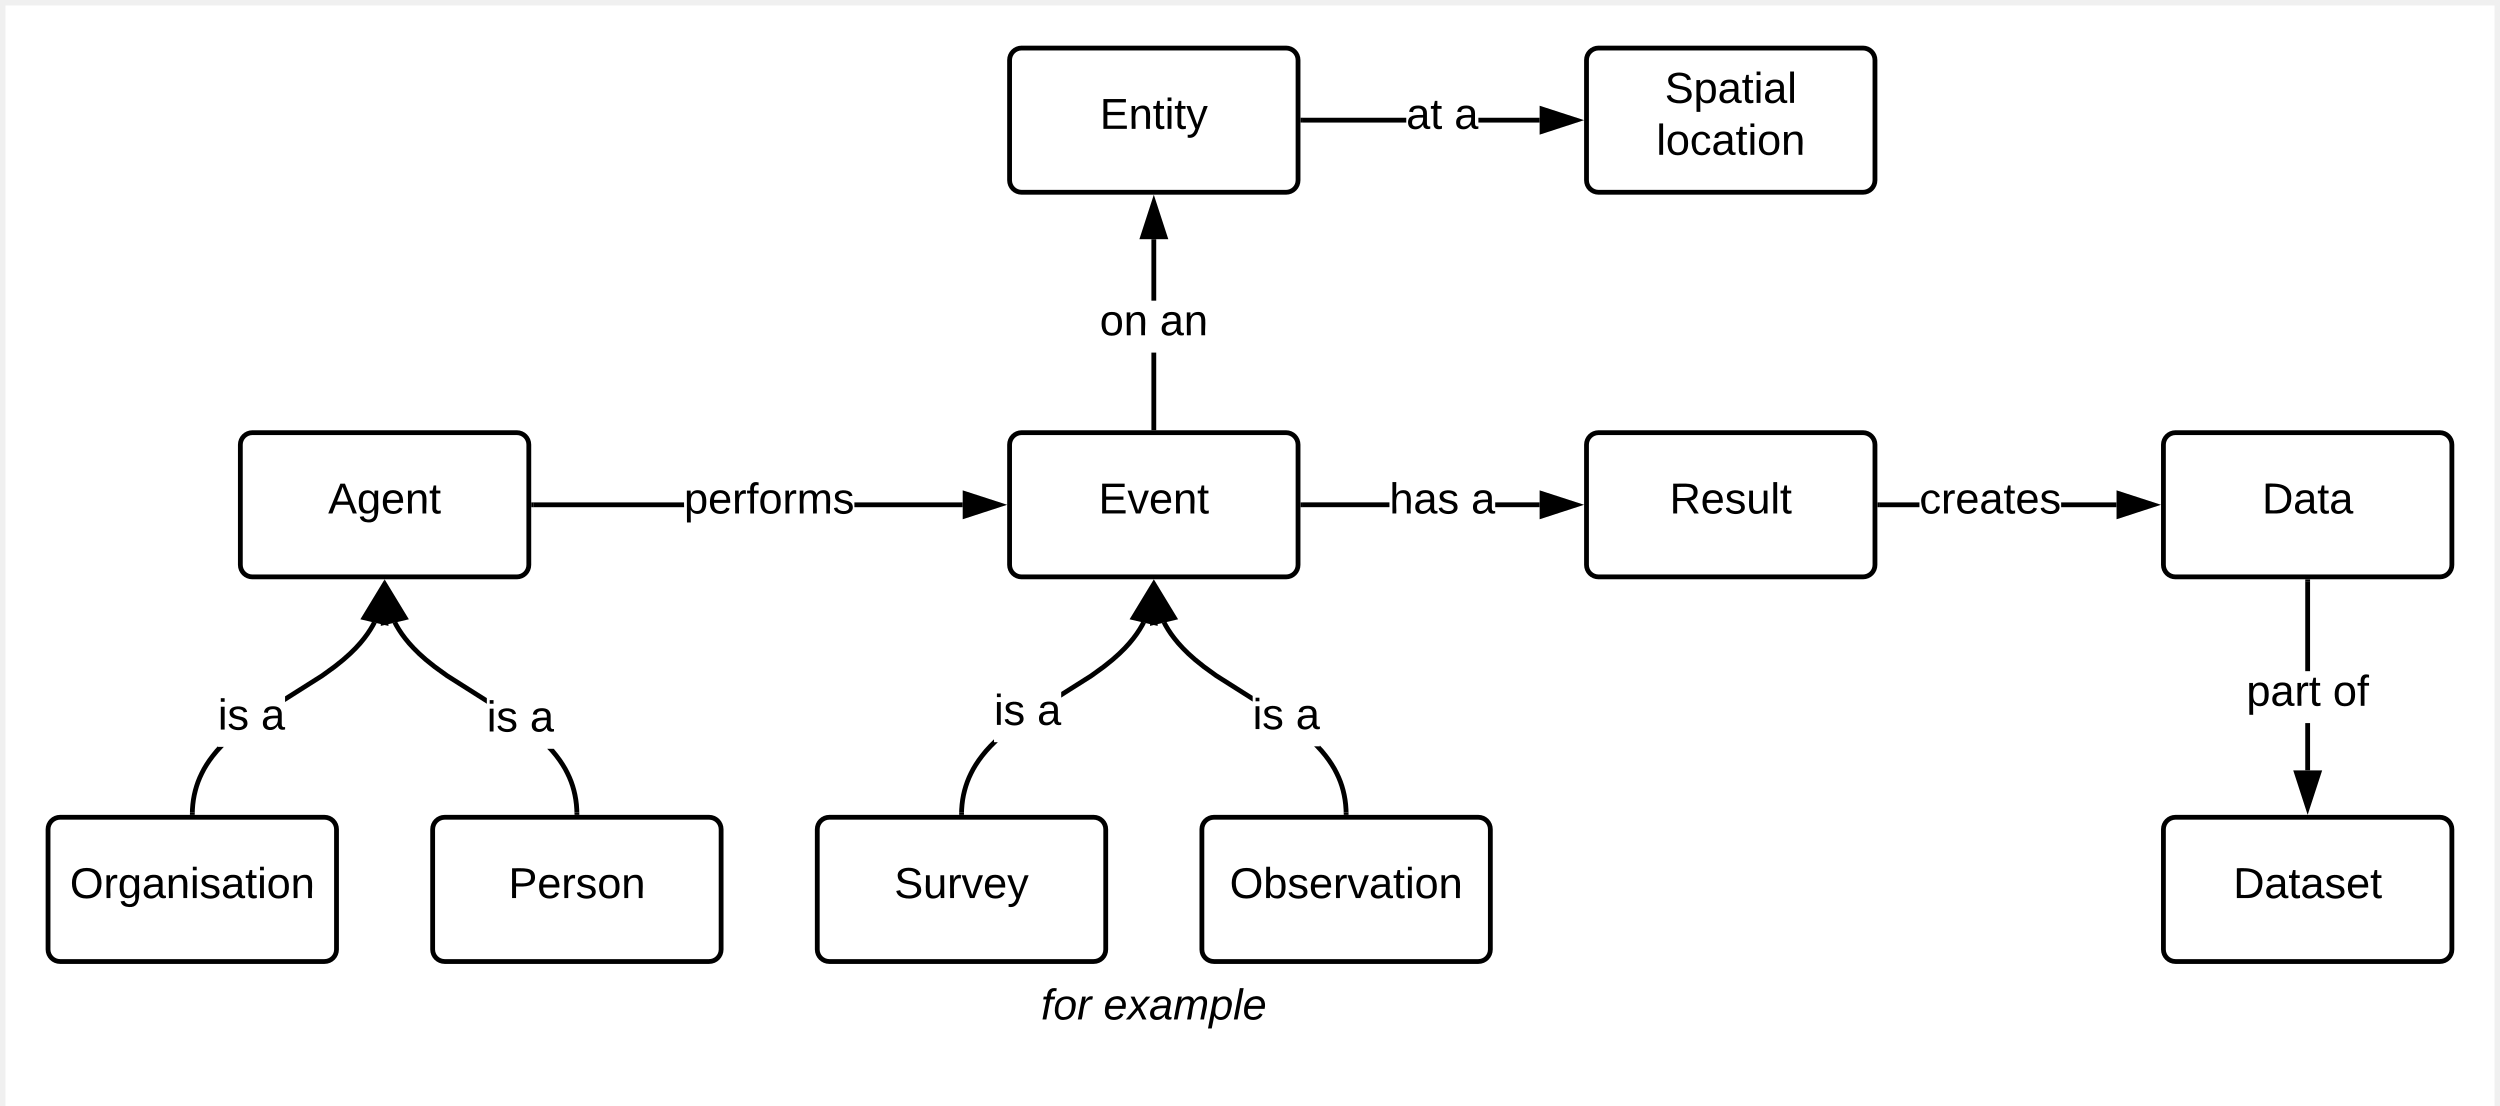
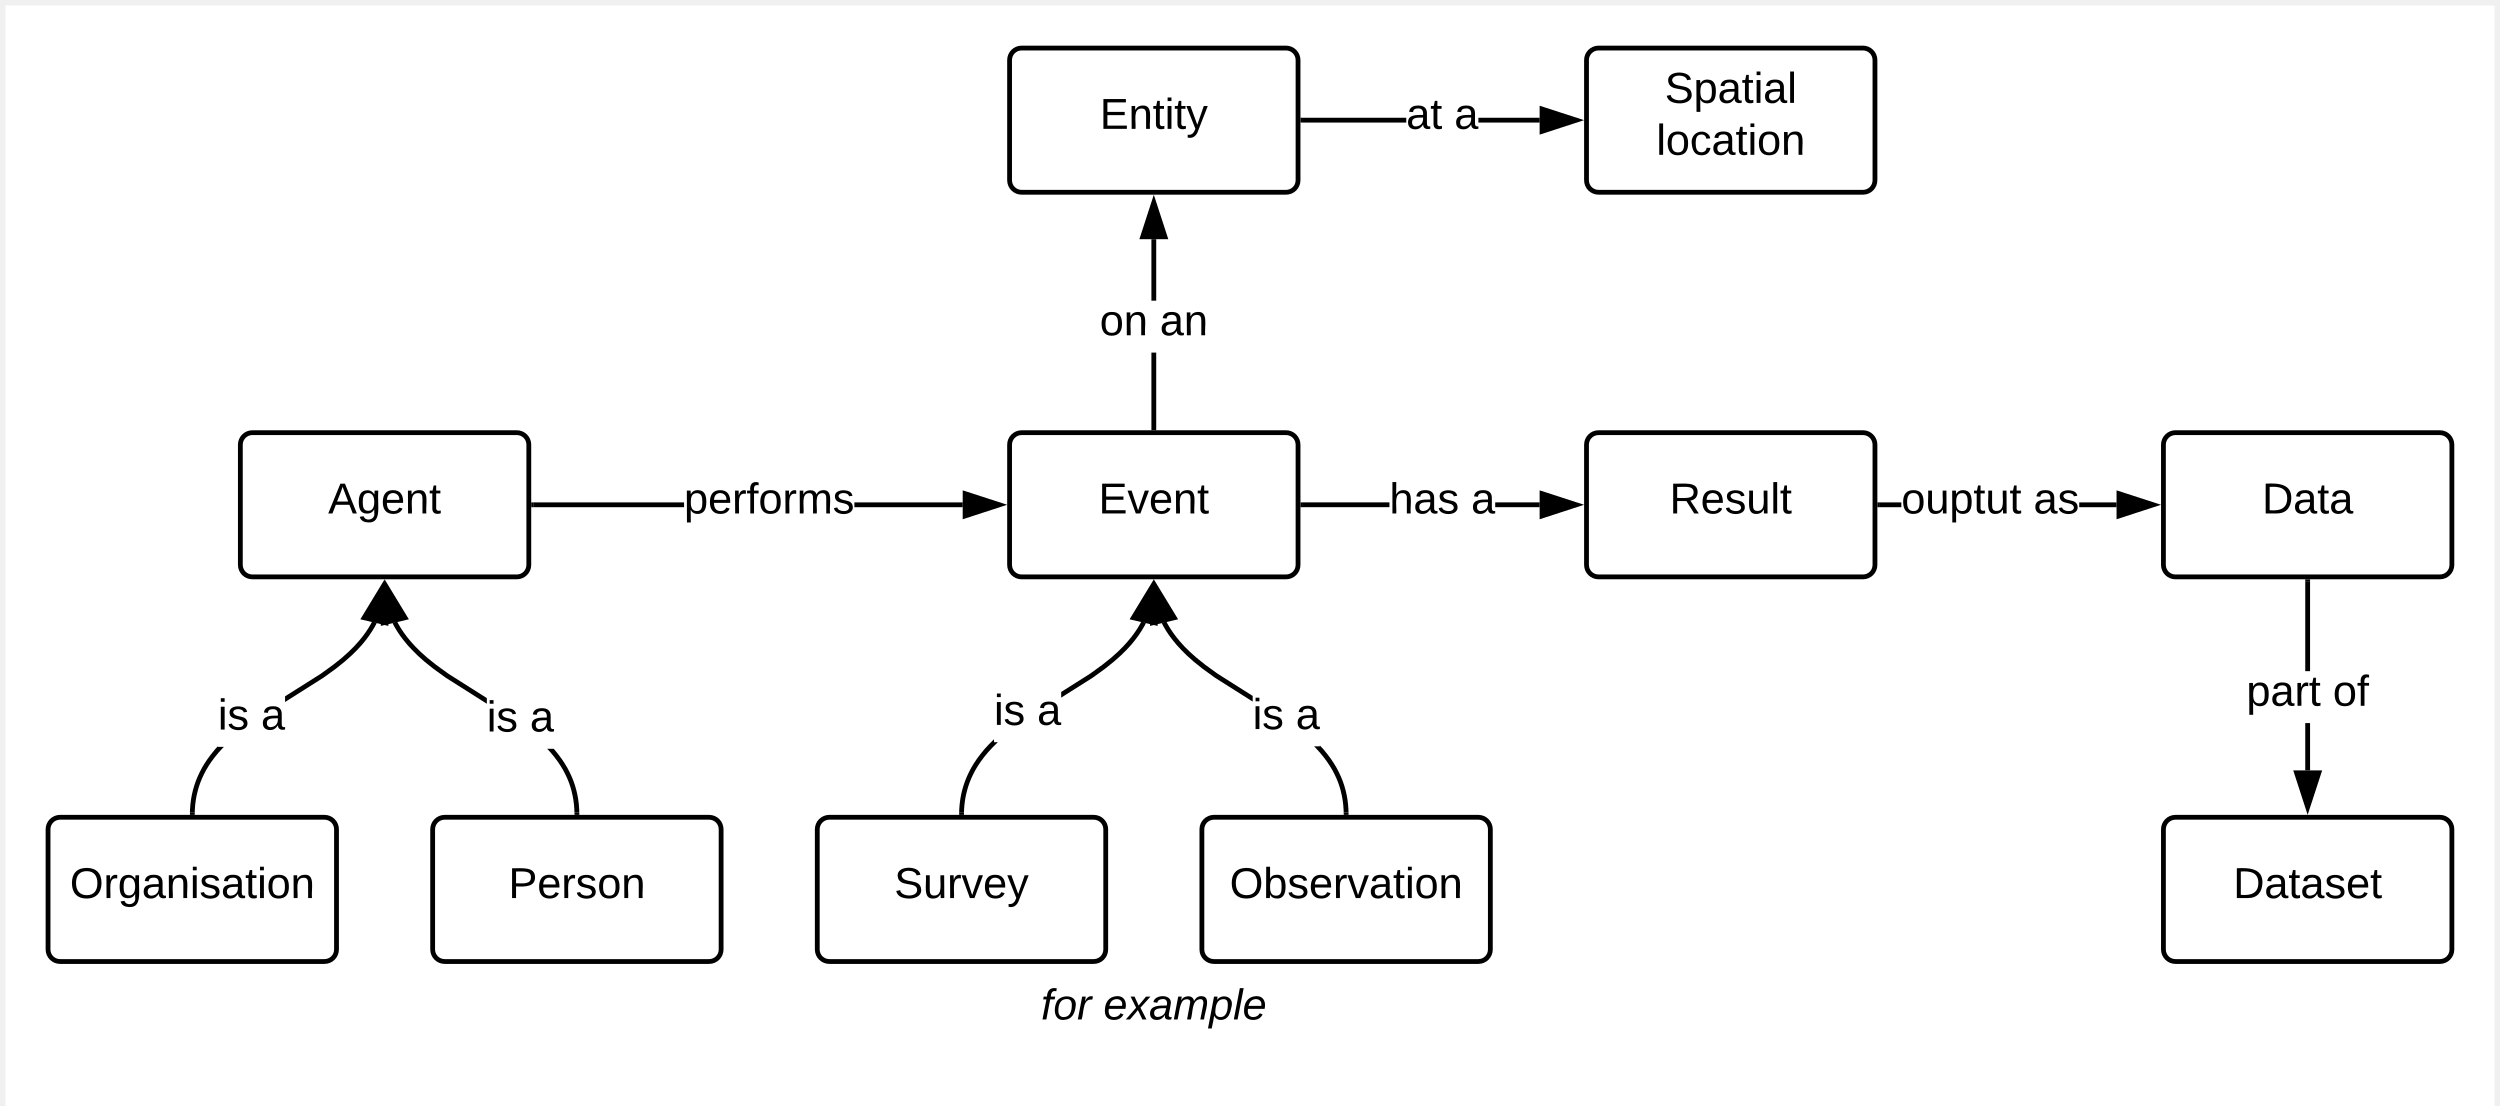
<svg xmlns="http://www.w3.org/2000/svg" xmlns:ns1="lucid" xmlns:xlink="http://www.w3.org/1999/xlink" width="1040" height="460">
  <g transform="translate(2.285208 2.285208)" ns1:page-tab-id="0_0">
    <path d="M0 0h1035.43v732.5H0z" fill="#fff" />
    <path d="M97.7 182.7c0-2.75 2.25-5 5-5h110c2.78 0 5 2.25 5 5v50c0 2.78-2.22 5-5 5h-110c-2.75 0-5-2.22-5-5z" stroke="#000" stroke-width="2" fill="#fff" />
    <use xlink:href="#a" transform="matrix(1,0,0,1,105.7148,185.7148) translate(28.5 25.6)" />
    <path d="M17.7 342.7c0-2.75 2.25-5 5-5h110c2.78 0 5 2.25 5 5v50c0 2.78-2.22 5-5 5h-110c-2.75 0-5-2.22-5-5z" stroke="#000" stroke-width="2" fill="#fff" />
    <use xlink:href="#b" transform="matrix(1,0,0,1,25.71479,345.7148) translate(1.075 25.6)" />
    <path d="M177.7 342.7c0-2.75 2.25-5 5-5h110c2.78 0 5 2.25 5 5v50c0 2.78-2.22 5-5 5h-110c-2.75 0-5-2.22-5-5z" stroke="#000" stroke-width="2" fill="#fff" />
    <use xlink:href="#c" transform="matrix(1,0,0,1,185.7148,345.7148) translate(23.525 25.6)" />
    <path d="M417.7 22.7c0-2.75 2.25-5 5-5h110c2.78 0 5 2.25 5 5v50c0 2.78-2.22 5-5 5h-110c-2.75 0-5-2.22-5-5z" stroke="#000" stroke-width="2" fill="#fff" />
    <use xlink:href="#d" transform="matrix(1,0,0,1,425.7148,25.71479) translate(29.525 25.6)" />
    <path d="M657.7 22.7c0-2.75 2.25-5 5-5h110c2.78 0 5 2.25 5 5v50c0 2.78-2.22 5-5 5h-110c-2.75 0-5-2.22-5-5z" stroke="#000" stroke-width="2" fill="#fff" />
    <use xlink:href="#e" transform="matrix(1,0,0,1,665.7148,25.71479) translate(24.55 14.8)" />
    <use xlink:href="#f" transform="matrix(1,0,0,1,665.7148,25.71479) translate(21.05 36.4)" />
    <path d="M897.7 342.7c0-2.75 2.25-5 5-5h110c2.78 0 5 2.25 5 5v50c0 2.78-2.22 5-5 5h-110c-2.75 0-5-2.22-5-5z" stroke="#000" stroke-width="2" fill="#fff" />
    <use xlink:href="#g" transform="matrix(1,0,0,1,905.7148,345.7148) translate(21.025 25.6)" />
    <path d="M417.7 182.7c0-2.75 2.25-5 5-5h110c2.78 0 5 2.25 5 5v50c0 2.78-2.22 5-5 5h-110c-2.75 0-5-2.22-5-5z" stroke="#000" stroke-width="2" fill="#fff" />
    <use xlink:href="#h" transform="matrix(1,0,0,1,425.7148,185.7148) translate(29 25.6)" />
    <path d="M657.7 182.7c0-2.75 2.25-5 5-5h110c2.78 0 5 2.25 5 5v50c0 2.78-2.22 5-5 5h-110c-2.75 0-5-2.22-5-5z" stroke="#000" stroke-width="2" fill="#fff" />
    <use xlink:href="#i" transform="matrix(1,0,0,1,665.7148,185.7148) translate(26.55 25.6)" />
    <path d="M337.7 342.7c0-2.75 2.25-5 5-5h110c2.78 0 5 2.25 5 5v50c0 2.78-2.22 5-5 5h-110c-2.75 0-5-2.22-5-5z" stroke="#000" stroke-width="2" fill="#fff" />
    <use xlink:href="#j" transform="matrix(1,0,0,1,345.7148,345.7148) translate(24.025 25.6)" />
    <path d="M497.7 342.7c0-2.75 2.25-5 5-5h110c2.78 0 5 2.25 5 5v50c0 2.78-2.22 5-5 5h-110c-2.75 0-5-2.22-5-5z" stroke="#000" stroke-width="2" fill="#fff" />
    <use xlink:href="#k" transform="matrix(1,0,0,1,505.7148,345.7148) translate(3.55 25.6)" />
    <path d="M88.36 308.4h2.5l-.33.33-1.87 2.05-1.6 1.94-1.37 1.85-1.2 1.8-1.04 1.74-.9 1.74-.8 1.7-.7 1.74-.6 1.75-.5 1.77-.44 1.83-.34 1.88-.25 1.97-.16 2.06-.03 1.2-2-.04.03-1.27.17-2.16.26-2.06.36-1.98.45-1.92.55-1.88.63-1.84.74-1.82.84-1.8.95-1.83 1.1-1.84 1.25-1.88 1.44-1.93 1.64-2.03 1.22-1.33zM154.4 257l-.68 1.3-1.1 1.84-1.24 1.87-1.44 1.94-1.65 2.02-1.96 2.13-2.32 2.28-2.86 2.54-3.66 2.95-5.2 3.76-15.84 10.03-.15.1v-2.38l14.87-9.4 5.1-3.7 3.6-2.88 2.78-2.48 2.25-2.22 1.87-2.06 1.6-1.93 1.37-1.84 1.2-1.8 1.03-1.74.65-1.24z" />
    <path d="M78.74 335.7l-.02 1h-2l.02-1.04zM158.2 256.8l-9.02-2.12 7.8-12.82z" />
    <path d="M159.32 258.1l-11.7-2.76 10.1-16.63zm-8.57-4.07l6.35 1.5-.87-10.52z" />
    <use xlink:href="#l" transform="matrix(1,0,0,1,88.36416,286.8116) translate(0 14.4)" />
    <use xlink:href="#m" transform="matrix(1,0,0,1,88.36416,286.8116) translate(17.95 14.4)" />
    <path d="M228.3 309.47l1.64 2.02 1.44 1.92 1.24 1.87 1.1 1.83.95 1.82.84 1.8.75 1.83.63 1.84.54 1.88.45 1.92.36 2 .26 2.05.16 2.16.03 1.26-2 .04-.04-1.2-.16-2.07-.25-1.96-.34-1.87-.42-1.83-.5-1.77-.6-1.75-.7-1.73-.8-1.7-.9-1.74-1.05-1.74-1.2-1.8-1.36-1.84-1.6-1.94-1.43-1.56h2.7zm-64.84-52.15l1.04 1.75 1.2 1.8 1.36 1.84 1.6 1.94 1.87 2.06 2.25 2.22 2.78 2.48 3.6 2.88 5.1 3.7 15.78 10 .2.1v2.38l-1.27-.8-15.84-10.03-5.2-3.76-3.67-2.95-2.85-2.54-2.3-2.3-1.96-2.12-1.65-2.02-1.45-1.93-1.24-1.86-1.1-1.84-.66-1.3 1.77-.92z" />
    <path d="M238.72 336.7h-2l-.03-1 2-.04zM166.25 254.68l-9.03 2.13 1.24-14.94z" />
    <path d="M167.8 255.34l-11.7 2.76 1.6-19.4zm-9.47.18l6.35-1.5-5.48-9z" />
    <use xlink:href="#l" transform="matrix(1,0,0,1,200.2289,287.6153) translate(0 14.4)" />
    <use xlink:href="#m" transform="matrix(1,0,0,1,200.2289,287.6153) translate(17.95 14.4)" />
    <path d="M897.7 182.7c0-2.75 2.25-5 5-5h110c2.78 0 5 2.25 5 5v50c0 2.78-2.22 5-5 5h-110c-2.75 0-5-2.22-5-5z" stroke="#000" stroke-width="2" fill="#fff" />
    <use xlink:href="#n" transform="matrix(1,0,0,1,905.7148,185.7148) translate(33.025 25.6)" />
    <path d="M282.3 208.7H219.7v-2h62.57zm115.9 0h-45.06v-2h45.07z" />
    <path d="M219.74 208.7h-1.03v-2h1.04zM413.48 207.7l-14.27 4.65v-9.27z" />
    <path d="M416.7 207.7l-18.5 6.03V201.7zm-16.5 3.27l10.04-3.26-10.03-3.24z" />
    <use xlink:href="#o" transform="matrix(1,0,0,1,282.2913,196.9148) translate(0 14.4)" />
    <path d="M478.7 175.7h-2V144.4h2zm0-52.92h-2V97.22h2zM478.7 176.7h-2v-1h2zM482.35 96.22h-9.27l4.63-14.27z" />
    <path d="M483.73 97.22H471.7l6-18.5zm-9.27-2h6.5l-3.25-10.03z" />
    <use xlink:href="#p" transform="matrix(1,0,0,1,455.2148,122.778) translate(0 14.4)" />
    <use xlink:href="#q" transform="matrix(1,0,0,1,455.2148,122.778) translate(25 14.4)" />
    <path d="M582.72 48.7h-43v-2h43zm55.5 0h-25.5v-2h25.5z" />
    <path d="M539.74 48.7h-1.03v-2h1.04zM653.48 47.7l-14.27 4.65v-9.27z" />
    <path d="M656.7 47.7l-18.5 6.03V41.7zm-16.5 3.27l10.04-3.26-10.03-3.24z" />
    <use xlink:href="#r" transform="matrix(1,0,0,1,582.7157,36.91479) translate(0 14.4)" />
    <use xlink:href="#m" transform="matrix(1,0,0,1,582.7157,36.91479) translate(20 14.4)" />
    <path d="M411.23 306.47h1.6l-.05.04-2.25 2.23-1.87 2.05-1.6 1.94-1.37 1.85-1.2 1.8-1.04 1.74-.9 1.74-.8 1.7-.7 1.74-.6 1.75-.5 1.77-.44 1.83-.34 1.88-.25 1.97-.16 2.06-.03 1.2-2-.04.03-1.27.17-2.16.26-2.06.36-1.98.45-1.92.55-1.88.63-1.84.74-1.82.84-1.8.95-1.83 1.1-1.84 1.25-1.88 1.44-1.93 1.64-2.03 1.95-2.13 2.13-2.1zM474.4 257l-.68 1.3-1.1 1.84-1.24 1.87-1.44 1.94-1.65 2.02-1.96 2.13-2.32 2.28-2.86 2.54-3.66 2.95-5.2 3.76-13.12 8.3v-2.36l12-7.6 5.1-3.7 3.6-2.87 2.77-2.48 2.25-2.22 1.87-2.06 1.6-1.93 1.37-1.84 1.2-1.8 1.03-1.74.65-1.24z" />
    <path d="M398.74 335.7l-.02 1h-2l.02-1.04zM478.2 256.8l-9.02-2.12 7.8-12.82z" />
    <path d="M479.32 258.1l-11.7-2.76 10.1-16.63zm-8.57-4.07l6.35 1.5-.87-10.52z" />
    <use xlink:href="#l" transform="matrix(1,0,0,1,411.2291,284.8678) translate(0 14.4)" />
    <use xlink:href="#m" transform="matrix(1,0,0,1,411.2291,284.8678) translate(17.95 14.4)" />
    <path d="M548.3 309.47l1.64 2.02 1.44 1.92 1.24 1.87 1.1 1.83.95 1.82.84 1.8.75 1.83.63 1.84.54 1.88.45 1.92.36 2 .26 2.05.16 2.16.03 1.26-2 .04-.04-1.2-.16-2.07-.25-1.96-.34-1.87-.42-1.83-.5-1.77-.6-1.75-.7-1.73-.8-1.7-.9-1.74-1.05-1.74-1.2-1.8-1.36-1.84-1.6-1.94-1.87-2.05-.53-.52h2.4v-.37zm-64.84-52.15l1.04 1.75 1.2 1.8 1.36 1.84 1.6 1.94 1.87 2.06 2.25 2.22 2.78 2.48 3.6 2.88 5.1 3.7 14.57 9.22v2.37l-15.7-9.94-5.2-3.76-3.67-2.95-2.85-2.54-2.3-2.3-1.96-2.12-1.65-2.02-1.45-1.93-1.24-1.86-1.1-1.84-.66-1.3 1.77-.92z" />
    <path d="M558.72 336.7h-2l-.03-1 2-.04zM486.25 254.68l-9.03 2.13 1.24-14.94z" />
    <path d="M487.8 255.34l-11.7 2.76 1.6-19.4zm-9.47.18l6.35-1.5-5.48-9z" />
    <use xlink:href="#l" transform="matrix(1,0,0,1,518.8299,286.6055) translate(0 14.4)" />
    <use xlink:href="#s" transform="matrix(1,0,0,1,518.8299,286.6055) translate(17.95 14.4)" />
    <path d="M575.72 208.7h-36v-2h36zm62.5 0h-18.5v-2h18.5z" />
    <path d="M539.74 208.7h-1.03v-2h1.04zM653.48 207.7l-14.27 4.65v-9.27z" />
    <path d="M656.7 207.7l-18.5 6.03V201.7zm-16.5 3.27l10.04-3.26-10.03-3.24z" />
    <use xlink:href="#t" transform="matrix(1,0,0,1,575.7157,196.9148) translate(0 14.4)" />
    <use xlink:href="#m" transform="matrix(1,0,0,1,575.7157,196.9148) translate(34 14.4)" />
-     <path d="M796.2 208.7h-16.48v-2h16.48zm82 0h-23.05v-2h23.06z" />
+     <path d="M788.67 208.7h-8.95v-2h8.95zm89.54 0h-15.53v-2h15.54z" />
    <path d="M779.74 208.7h-1.03v-2h1.04zM893.48 207.7l-14.27 4.65v-9.27z" />
    <path d="M896.7 207.7l-18.5 6.03V201.7zm-16.5 3.27l10.04-3.26-10.03-3.24z" />
-     <use xlink:href="#u" transform="matrix(1,0,0,1,796.199,196.9148) translate(0 14.4)" />
+     <use xlink:href="#u" transform="matrix(1,0,0,1,788.674,196.9148) translate(0 14.4)" />
+     <use xlink:href="#v" transform="matrix(1,0,0,1,788.674,196.9148) translate(55 14.4)" />
    <path d="M958.7 318.2h-2v-19.68h2zm0-41.28h-2v-37.2h2z" />
    <path d="M958.7 239.74h-2v-1.03h2zM957.7 333.48l-4.62-14.27h9.27z" />
    <path d="M957.7 336.7l-6-18.5h12.03zm-3.24-16.5l3.25 10.04 3.27-10.03z" />
    <g>
-       <use xlink:href="#v" transform="matrix(1,0,0,1,932.2398,276.9155) translate(0 14.4)" />
-       <use xlink:href="#w" transform="matrix(1,0,0,1,932.2398,276.9155) translate(35.95 14.4)" />
+       <use xlink:href="#w" transform="matrix(1,0,0,1,932.2398,276.9155) translate(0 14.4)" />
+       <use xlink:href="#x" transform="matrix(1,0,0,1,932.2398,276.9155) translate(35.95 14.4)" />
    </g>
    <path d="M407.7 397.7h140v40h-140z" fill="#fff" fill-opacity="0" />
    <g>
-       <use xlink:href="#x" transform="matrix(1,0,0,1,412.7148,402.7148) translate(18.075 19.1)" />
-       <use xlink:href="#y" transform="matrix(1,0,0,1,412.7148,402.7148) translate(44.025 19.1)" />
+       <use xlink:href="#y" transform="matrix(1,0,0,1,412.7148,402.7148) translate(18.075 19.1)" />
+       <use xlink:href="#z" transform="matrix(1,0,0,1,412.7148,402.7148) translate(44.025 19.1)" />
    </g>
    <defs>
-       <path d="M205 0l-28-72H64L36 0H1l101-248h38L239 0h-34zm-38-99l-47-123c-12 45-31 82-46 123h93" id="z" />
-       <path d="M177-190C167-65 218 103 67 71c-23-6-38-20-44-43l32-5c15 47 100 32 89-28v-30C133-14 115 1 83 1 29 1 15-40 15-95c0-56 16-97 71-98 29-1 48 16 59 35 1-10 0-23 2-32h30zM94-22c36 0 50-32 50-73 0-42-14-75-50-75-39 0-46 34-46 75s6 73 46 73" id="A" />
-       <path d="M100-194c63 0 86 42 84 106H49c0 40 14 67 53 68 26 1 43-12 49-29l28 8c-11 28-37 45-77 45C44 4 14-33 15-96c1-61 26-98 85-98zm52 81c6-60-76-77-97-28-3 7-6 17-6 28h103" id="B" />
-       <path d="M117-194c89-4 53 116 60 194h-32v-121c0-31-8-49-39-48C34-167 62-67 57 0H25l-1-190h30c1 10-1 24 2 32 11-22 29-35 61-36" id="C" />
-       <path d="M59-47c-2 24 18 29 38 22v24C64 9 27 4 27-40v-127H5v-23h24l9-43h21v43h35v23H59v120" id="D" />
+       <path d="M205 0l-28-72H64L36 0H1l101-248h38L239 0h-34zm-38-99l-47-123c-12 45-31 82-46 123h93" id="A" />
+       <path d="M177-190C167-65 218 103 67 71c-23-6-38-20-44-43l32-5c15 47 100 32 89-28v-30C133-14 115 1 83 1 29 1 15-40 15-95c0-56 16-97 71-98 29-1 48 16 59 35 1-10 0-23 2-32h30zM94-22c36 0 50-32 50-73 0-42-14-75-50-75-39 0-46 34-46 75s6 73 46 73" id="B" />
+       <path d="M100-194c63 0 86 42 84 106H49c0 40 14 67 53 68 26 1 43-12 49-29l28 8c-11 28-37 45-77 45C44 4 14-33 15-96c1-61 26-98 85-98zm52 81c6-60-76-77-97-28-3 7-6 17-6 28h103" id="C" />
+       <path d="M117-194c89-4 53 116 60 194h-32v-121c0-31-8-49-39-48C34-167 62-67 57 0H25l-1-190h30c1 10-1 24 2 32 11-22 29-35 61-36" id="D" />
+       <path d="M59-47c-2 24 18 29 38 22v24C64 9 27 4 27-40v-127H5v-23h24l9-43h21v43h35v23H59v120" id="E" />
      <g id="a">
-         <use transform="matrix(0.05,0,0,0.05,0,0)" xlink:href="#z" />
-         <use transform="matrix(0.05,0,0,0.05,12,0)" xlink:href="#A" />
-         <use transform="matrix(0.05,0,0,0.05,22,0)" xlink:href="#B" />
-         <use transform="matrix(0.05,0,0,0.05,32,0)" xlink:href="#C" />
-         <use transform="matrix(0.05,0,0,0.05,42,0)" xlink:href="#D" />
-       </g>
-       <path d="M140-251c81 0 123 46 123 126C263-46 219 4 140 4 59 4 17-45 17-125s42-126 123-126zm0 227c63 0 89-41 89-101s-29-99-89-99c-61 0-89 39-89 99S79-25 140-24" id="E" />
-       <path d="M114-163C36-179 61-72 57 0H25l-1-190h30c1 12-1 29 2 39 6-27 23-49 58-41v29" id="F" />
-       <path d="M141-36C126-15 110 5 73 4 37 3 15-17 15-53c-1-64 63-63 125-63 3-35-9-54-41-54-24 1-41 7-42 31l-33-3c5-37 33-52 76-52 45 0 72 20 72 64v82c-1 20 7 32 28 27v20c-31 9-61-2-59-35zM48-53c0 20 12 33 32 33 41-3 63-29 60-74-43 2-92-5-92 41" id="G" />
-       <path d="M24-231v-30h32v30H24zM24 0v-190h32V0H24" id="H" />
-       <path d="M135-143c-3-34-86-38-87 0 15 53 115 12 119 90S17 21 10-45l28-5c4 36 97 45 98 0-10-56-113-15-118-90-4-57 82-63 122-42 12 7 21 19 24 35" id="I" />
-       <path d="M100-194c62-1 85 37 85 99 1 63-27 99-86 99S16-35 15-95c0-66 28-99 85-99zM99-20c44 1 53-31 53-75 0-43-8-75-51-75s-53 32-53 75 10 74 51 75" id="J" />
+         <use transform="matrix(0.05,0,0,0.05,0,0)" xlink:href="#A" />
+         <use transform="matrix(0.05,0,0,0.05,12,0)" xlink:href="#B" />
+         <use transform="matrix(0.05,0,0,0.05,22,0)" xlink:href="#C" />
+         <use transform="matrix(0.05,0,0,0.05,32,0)" xlink:href="#D" />
+         <use transform="matrix(0.05,0,0,0.05,42,0)" xlink:href="#E" />
+       </g>
+       <path d="M140-251c81 0 123 46 123 126C263-46 219 4 140 4 59 4 17-45 17-125s42-126 123-126zm0 227c63 0 89-41 89-101s-29-99-89-99c-61 0-89 39-89 99S79-25 140-24" id="F" />
+       <path d="M114-163C36-179 61-72 57 0H25l-1-190h30c1 12-1 29 2 39 6-27 23-49 58-41v29" id="G" />
+       <path d="M141-36C126-15 110 5 73 4 37 3 15-17 15-53c-1-64 63-63 125-63 3-35-9-54-41-54-24 1-41 7-42 31l-33-3c5-37 33-52 76-52 45 0 72 20 72 64v82c-1 20 7 32 28 27v20c-31 9-61-2-59-35zM48-53c0 20 12 33 32 33 41-3 63-29 60-74-43 2-92-5-92 41" id="H" />
+       <path d="M24-231v-30h32v30H24zM24 0v-190h32V0H24" id="I" />
+       <path d="M135-143c-3-34-86-38-87 0 15 53 115 12 119 90S17 21 10-45l28-5c4 36 97 45 98 0-10-56-113-15-118-90-4-57 82-63 122-42 12 7 21 19 24 35" id="J" />
+       <path d="M100-194c62-1 85 37 85 99 1 63-27 99-86 99S16-35 15-95c0-66 28-99 85-99zM99-20c44 1 53-31 53-75 0-43-8-75-51-75s-53 32-53 75 10 74 51 75" id="K" />
      <g id="b">
-         <use transform="matrix(0.05,0,0,0.05,0,0)" xlink:href="#E" />
-         <use transform="matrix(0.05,0,0,0.05,14,0)" xlink:href="#F" />
-         <use transform="matrix(0.05,0,0,0.05,19.95,0)" xlink:href="#A" />
-         <use transform="matrix(0.05,0,0,0.05,29.95,0)" xlink:href="#G" />
-         <use transform="matrix(0.05,0,0,0.05,39.95,0)" xlink:href="#C" />
-         <use transform="matrix(0.05,0,0,0.05,49.95,0)" xlink:href="#H" />
-         <use transform="matrix(0.05,0,0,0.05,53.9,0)" xlink:href="#I" />
-         <use transform="matrix(0.05,0,0,0.05,62.9,0)" xlink:href="#G" />
-         <use transform="matrix(0.05,0,0,0.05,72.9,0)" xlink:href="#D" />
-         <use transform="matrix(0.05,0,0,0.05,77.9,0)" xlink:href="#H" />
-         <use transform="matrix(0.05,0,0,0.05,81.85,0)" xlink:href="#J" />
-         <use transform="matrix(0.05,0,0,0.05,91.85,0)" xlink:href="#C" />
-       </g>
-       <path d="M30-248c87 1 191-15 191 75 0 78-77 80-158 76V0H30v-248zm33 125c57 0 124 11 124-50 0-59-68-47-124-48v98" id="K" />
+         <use transform="matrix(0.05,0,0,0.05,0,0)" xlink:href="#F" />
+         <use transform="matrix(0.05,0,0,0.05,14,0)" xlink:href="#G" />
+         <use transform="matrix(0.05,0,0,0.05,19.95,0)" xlink:href="#B" />
+         <use transform="matrix(0.05,0,0,0.05,29.95,0)" xlink:href="#H" />
+         <use transform="matrix(0.05,0,0,0.05,39.95,0)" xlink:href="#D" />
+         <use transform="matrix(0.05,0,0,0.05,49.95,0)" xlink:href="#I" />
+         <use transform="matrix(0.05,0,0,0.05,53.9,0)" xlink:href="#J" />
+         <use transform="matrix(0.05,0,0,0.05,62.9,0)" xlink:href="#H" />
+         <use transform="matrix(0.05,0,0,0.05,72.9,0)" xlink:href="#E" />
+         <use transform="matrix(0.05,0,0,0.05,77.9,0)" xlink:href="#I" />
+         <use transform="matrix(0.05,0,0,0.05,81.85,0)" xlink:href="#K" />
+         <use transform="matrix(0.05,0,0,0.05,91.85,0)" xlink:href="#D" />
+       </g>
+       <path d="M30-248c87 1 191-15 191 75 0 78-77 80-158 76V0H30v-248zm33 125c57 0 124 11 124-50 0-59-68-47-124-48v98" id="L" />
      <g id="c">
-         <use transform="matrix(0.05,0,0,0.05,0,0)" xlink:href="#K" />
-         <use transform="matrix(0.05,0,0,0.05,12,0)" xlink:href="#B" />
-         <use transform="matrix(0.05,0,0,0.05,22,0)" xlink:href="#F" />
-         <use transform="matrix(0.05,0,0,0.05,27.95,0)" xlink:href="#I" />
-         <use transform="matrix(0.05,0,0,0.05,36.95,0)" xlink:href="#J" />
-         <use transform="matrix(0.05,0,0,0.05,46.95,0)" xlink:href="#C" />
-       </g>
-       <path d="M30 0v-248h187v28H63v79h144v27H63v87h162V0H30" id="L" />
-       <path d="M179-190L93 31C79 59 56 82 12 73V49c39 6 53-20 64-50L1-190h34L92-34l54-156h33" id="M" />
-       <g id="d">
        <use transform="matrix(0.05,0,0,0.05,0,0)" xlink:href="#L" />
        <use transform="matrix(0.05,0,0,0.05,12,0)" xlink:href="#C" />
-         <use transform="matrix(0.05,0,0,0.05,22,0)" xlink:href="#D" />
-         <use transform="matrix(0.05,0,0,0.05,27,0)" xlink:href="#H" />
-         <use transform="matrix(0.05,0,0,0.05,30.95,0)" xlink:href="#D" />
-         <use transform="matrix(0.05,0,0,0.05,35.95,0)" xlink:href="#M" />
-       </g>
-       <path d="M185-189c-5-48-123-54-124 2 14 75 158 14 163 119 3 78-121 87-175 55-17-10-28-26-33-46l33-7c5 56 141 63 141-1 0-78-155-14-162-118-5-82 145-84 179-34 5 7 8 16 11 25" id="N" />
-       <path d="M115-194c55 1 70 41 70 98S169 2 115 4C84 4 66-9 55-30l1 105H24l-1-265h31l2 30c10-21 28-34 59-34zm-8 174c40 0 45-34 45-75s-6-73-45-74c-42 0-51 32-51 76 0 43 10 73 51 73" id="O" />
-       <path d="M24 0v-261h32V0H24" id="P" />
+         <use transform="matrix(0.05,0,0,0.05,22,0)" xlink:href="#G" />
+         <use transform="matrix(0.05,0,0,0.05,27.95,0)" xlink:href="#J" />
+         <use transform="matrix(0.05,0,0,0.05,36.95,0)" xlink:href="#K" />
+         <use transform="matrix(0.05,0,0,0.05,46.95,0)" xlink:href="#D" />
+       </g>
+       <path d="M30 0v-248h187v28H63v79h144v27H63v87h162V0H30" id="M" />
+       <path d="M179-190L93 31C79 59 56 82 12 73V49c39 6 53-20 64-50L1-190h34L92-34l54-156h33" id="N" />
+       <g id="d">
+         <use transform="matrix(0.05,0,0,0.05,0,0)" xlink:href="#M" />
+         <use transform="matrix(0.05,0,0,0.05,12,0)" xlink:href="#D" />
+         <use transform="matrix(0.05,0,0,0.05,22,0)" xlink:href="#E" />
+         <use transform="matrix(0.05,0,0,0.05,27,0)" xlink:href="#I" />
+         <use transform="matrix(0.05,0,0,0.05,30.95,0)" xlink:href="#E" />
+         <use transform="matrix(0.05,0,0,0.05,35.95,0)" xlink:href="#N" />
+       </g>
+       <path d="M185-189c-5-48-123-54-124 2 14 75 158 14 163 119 3 78-121 87-175 55-17-10-28-26-33-46l33-7c5 56 141 63 141-1 0-78-155-14-162-118-5-82 145-84 179-34 5 7 8 16 11 25" id="O" />
+       <path d="M115-194c55 1 70 41 70 98S169 2 115 4C84 4 66-9 55-30l1 105H24l-1-265h31l2 30c10-21 28-34 59-34zm-8 174c40 0 45-34 45-75s-6-73-45-74c-42 0-51 32-51 76 0 43 10 73 51 73" id="P" />
+       <path d="M24 0v-261h32V0H24" id="Q" />
      <g id="e">
-         <use transform="matrix(0.05,0,0,0.05,0,0)" xlink:href="#N" />
-         <use transform="matrix(0.05,0,0,0.05,12,0)" xlink:href="#O" />
+         <use transform="matrix(0.05,0,0,0.05,0,0)" xlink:href="#O" />
+         <use transform="matrix(0.05,0,0,0.05,12,0)" xlink:href="#P" />
+         <use transform="matrix(0.05,0,0,0.05,22,0)" xlink:href="#H" />
+         <use transform="matrix(0.05,0,0,0.05,32,0)" xlink:href="#E" />
+         <use transform="matrix(0.05,0,0,0.05,37,0)" xlink:href="#I" />
+         <use transform="matrix(0.05,0,0,0.05,40.95,0)" xlink:href="#H" />
+         <use transform="matrix(0.05,0,0,0.05,50.95,0)" xlink:href="#Q" />
+       </g>
+       <path d="M96-169c-40 0-48 33-48 73s9 75 48 75c24 0 41-14 43-38l32 2c-6 37-31 61-74 61-59 0-76-41-82-99-10-93 101-131 147-64 4 7 5 14 7 22l-32 3c-4-21-16-35-41-35" id="R" />
+       <g id="f">
+         <use transform="matrix(0.05,0,0,0.05,0,0)" xlink:href="#Q" />
+         <use transform="matrix(0.05,0,0,0.05,3.95,0)" xlink:href="#K" />
+         <use transform="matrix(0.05,0,0,0.05,13.95,0)" xlink:href="#R" />
+         <use transform="matrix(0.05,0,0,0.05,22.95,0)" xlink:href="#H" />
+         <use transform="matrix(0.05,0,0,0.05,32.95,0)" xlink:href="#E" />
+         <use transform="matrix(0.05,0,0,0.05,37.95,0)" xlink:href="#I" />
+         <use transform="matrix(0.05,0,0,0.05,41.9,0)" xlink:href="#K" />
+         <use transform="matrix(0.05,0,0,0.05,51.9,0)" xlink:href="#D" />
+       </g>
+       <path d="M30-248c118-7 216 8 213 122C240-48 200 0 122 0H30v-248zM63-27c89 8 146-16 146-99s-60-101-146-95v194" id="S" />
+       <g id="g">
+         <use transform="matrix(0.05,0,0,0.05,0,0)" xlink:href="#S" />
+         <use transform="matrix(0.05,0,0,0.05,12.95,0)" xlink:href="#H" />
+         <use transform="matrix(0.05,0,0,0.05,22.95,0)" xlink:href="#E" />
+         <use transform="matrix(0.05,0,0,0.05,27.95,0)" xlink:href="#H" />
+         <use transform="matrix(0.05,0,0,0.05,37.95,0)" xlink:href="#J" />
+         <use transform="matrix(0.05,0,0,0.05,46.95,0)" xlink:href="#C" />
+         <use transform="matrix(0.05,0,0,0.05,56.95,0)" xlink:href="#E" />
+       </g>
+       <path d="M108 0H70L1-190h34L89-25l56-165h34" id="T" />
+       <g id="h">
+         <use transform="matrix(0.05,0,0,0.05,0,0)" xlink:href="#M" />
+         <use transform="matrix(0.05,0,0,0.05,12,0)" xlink:href="#T" />
+         <use transform="matrix(0.05,0,0,0.05,21,0)" xlink:href="#C" />
+         <use transform="matrix(0.05,0,0,0.05,31,0)" xlink:href="#D" />
+         <use transform="matrix(0.05,0,0,0.05,41,0)" xlink:href="#E" />
+       </g>
+       <path d="M233-177c-1 41-23 64-60 70L243 0h-38l-65-103H63V0H30v-248c88 3 205-21 203 71zM63-129c60-2 137 13 137-47 0-61-80-42-137-45v92" id="U" />
+       <path d="M84 4C-5 8 30-112 23-190h32v120c0 31 7 50 39 49 72-2 45-101 50-169h31l1 190h-30c-1-10 1-25-2-33-11 22-28 36-60 37" id="V" />
+       <g id="i">
+         <use transform="matrix(0.05,0,0,0.05,0,0)" xlink:href="#U" />
+         <use transform="matrix(0.05,0,0,0.05,12.95,0)" xlink:href="#C" />
+         <use transform="matrix(0.05,0,0,0.05,22.95,0)" xlink:href="#J" />
+         <use transform="matrix(0.05,0,0,0.05,31.95,0)" xlink:href="#V" />
+         <use transform="matrix(0.05,0,0,0.05,41.95,0)" xlink:href="#Q" />
+         <use transform="matrix(0.05,0,0,0.05,45.9,0)" xlink:href="#E" />
+       </g>
+       <g id="j">
+         <use transform="matrix(0.05,0,0,0.05,0,0)" xlink:href="#O" />
+         <use transform="matrix(0.05,0,0,0.05,12,0)" xlink:href="#V" />
        <use transform="matrix(0.05,0,0,0.05,22,0)" xlink:href="#G" />
-         <use transform="matrix(0.05,0,0,0.05,32,0)" xlink:href="#D" />
-         <use transform="matrix(0.05,0,0,0.05,37,0)" xlink:href="#H" />
+         <use transform="matrix(0.05,0,0,0.05,27.95,0)" xlink:href="#T" />
+         <use transform="matrix(0.05,0,0,0.05,36.95,0)" xlink:href="#C" />
+         <use transform="matrix(0.05,0,0,0.05,46.95,0)" xlink:href="#N" />
+       </g>
+       <path d="M115-194c53 0 69 39 70 98 0 66-23 100-70 100C84 3 66-7 56-30L54 0H23l1-261h32v101c10-23 28-34 59-34zm-8 174c40 0 45-34 45-75 0-40-5-75-45-74-42 0-51 32-51 76 0 43 10 73 51 73" id="W" />
+       <g id="k">
+         <use transform="matrix(0.05,0,0,0.05,0,0)" xlink:href="#F" />
+         <use transform="matrix(0.05,0,0,0.05,14,0)" xlink:href="#W" />
+         <use transform="matrix(0.05,0,0,0.05,24,0)" xlink:href="#J" />
+         <use transform="matrix(0.05,0,0,0.05,33,0)" xlink:href="#C" />
+         <use transform="matrix(0.05,0,0,0.05,43,0)" xlink:href="#G" />
+         <use transform="matrix(0.05,0,0,0.05,48.95,0)" xlink:href="#T" />
+         <use transform="matrix(0.05,0,0,0.05,57.95,0)" xlink:href="#H" />
+         <use transform="matrix(0.05,0,0,0.05,67.95,0)" xlink:href="#E" />
+         <use transform="matrix(0.05,0,0,0.05,72.95,0)" xlink:href="#I" />
+         <use transform="matrix(0.05,0,0,0.05,76.9,0)" xlink:href="#K" />
+         <use transform="matrix(0.05,0,0,0.05,86.9,0)" xlink:href="#D" />
+       </g>
+       <g id="l">
+         <use transform="matrix(0.05,0,0,0.05,0,0)" xlink:href="#I" />
+         <use transform="matrix(0.05,0,0,0.05,3.95,0)" xlink:href="#J" />
+       </g>
+       <use transform="matrix(0.05,0,0,0.05,0,0)" xlink:href="#H" id="m" />
+       <g id="n">
+         <use transform="matrix(0.05,0,0,0.05,0,0)" xlink:href="#S" />
+         <use transform="matrix(0.05,0,0,0.05,12.95,0)" xlink:href="#H" />
+         <use transform="matrix(0.05,0,0,0.05,22.95,0)" xlink:href="#E" />
+         <use transform="matrix(0.05,0,0,0.05,27.95,0)" xlink:href="#H" />
+       </g>
+       <path d="M101-234c-31-9-42 10-38 44h38v23H63V0H32v-167H5v-23h27c-7-52 17-82 69-68v24" id="X" />
+       <path d="M210-169c-67 3-38 105-44 169h-31v-121c0-29-5-50-35-48C34-165 62-65 56 0H25l-1-190h30c1 10-1 24 2 32 10-44 99-50 107 0 11-21 27-35 58-36 85-2 47 119 55 194h-31v-121c0-29-5-49-35-48" id="Y" />
+       <g id="o">
+         <use transform="matrix(0.05,0,0,0.05,0,0)" xlink:href="#P" />
+         <use transform="matrix(0.05,0,0,0.05,10,0)" xlink:href="#C" />
+         <use transform="matrix(0.05,0,0,0.05,20,0)" xlink:href="#G" />
+         <use transform="matrix(0.05,0,0,0.05,25.95,0)" xlink:href="#X" />
+         <use transform="matrix(0.05,0,0,0.05,30.95,0)" xlink:href="#K" />
        <use transform="matrix(0.05,0,0,0.05,40.95,0)" xlink:href="#G" />
-         <use transform="matrix(0.05,0,0,0.05,50.95,0)" xlink:href="#P" />
-       </g>
-       <path d="M96-169c-40 0-48 33-48 73s9 75 48 75c24 0 41-14 43-38l32 2c-6 37-31 61-74 61-59 0-76-41-82-99-10-93 101-131 147-64 4 7 5 14 7 22l-32 3c-4-21-16-35-41-35" id="Q" />
-       <g id="f">
+         <use transform="matrix(0.05,0,0,0.05,46.9,0)" xlink:href="#Y" />
+         <use transform="matrix(0.05,0,0,0.05,61.85,0)" xlink:href="#J" />
+       </g>
+       <g id="p">
+         <use transform="matrix(0.05,0,0,0.05,0,0)" xlink:href="#K" />
+         <use transform="matrix(0.05,0,0,0.05,10,0)" xlink:href="#D" />
+       </g>
+       <g id="q">
+         <use transform="matrix(0.05,0,0,0.05,0,0)" xlink:href="#H" />
+         <use transform="matrix(0.05,0,0,0.05,10,0)" xlink:href="#D" />
+       </g>
+       <g id="r">
+         <use transform="matrix(0.05,0,0,0.05,0,0)" xlink:href="#H" />
+         <use transform="matrix(0.05,0,0,0.05,10,0)" xlink:href="#E" />
+       </g>
+       <use transform="matrix(0.05,0,0,0.05,0,0)" xlink:href="#H" id="s" />
+       <path d="M106-169C34-169 62-67 57 0H25v-261h32l-1 103c12-21 28-36 61-36 89 0 53 116 60 194h-32v-121c2-32-8-49-39-48" id="Z" />
+       <g id="t">
+         <use transform="matrix(0.05,0,0,0.05,0,0)" xlink:href="#Z" />
+         <use transform="matrix(0.05,0,0,0.05,10,0)" xlink:href="#H" />
+         <use transform="matrix(0.05,0,0,0.05,20,0)" xlink:href="#J" />
+       </g>
+       <g id="u">
+         <use transform="matrix(0.05,0,0,0.05,0,0)" xlink:href="#K" />
+         <use transform="matrix(0.05,0,0,0.05,10,0)" xlink:href="#V" />
+         <use transform="matrix(0.05,0,0,0.05,20,0)" xlink:href="#P" />
+         <use transform="matrix(0.05,0,0,0.05,30,0)" xlink:href="#E" />
+         <use transform="matrix(0.05,0,0,0.05,35,0)" xlink:href="#V" />
+         <use transform="matrix(0.05,0,0,0.05,45,0)" xlink:href="#E" />
+       </g>
+       <g id="v">
+         <use transform="matrix(0.05,0,0,0.05,0,0)" xlink:href="#H" />
+         <use transform="matrix(0.05,0,0,0.05,10,0)" xlink:href="#J" />
+       </g>
+       <g id="w">
        <use transform="matrix(0.05,0,0,0.05,0,0)" xlink:href="#P" />
-         <use transform="matrix(0.05,0,0,0.05,3.95,0)" xlink:href="#J" />
-         <use transform="matrix(0.05,0,0,0.05,13.95,0)" xlink:href="#Q" />
-         <use transform="matrix(0.05,0,0,0.05,22.95,0)" xlink:href="#G" />
-         <use transform="matrix(0.05,0,0,0.05,32.95,0)" xlink:href="#D" />
-         <use transform="matrix(0.05,0,0,0.05,37.95,0)" xlink:href="#H" />
-         <use transform="matrix(0.05,0,0,0.05,41.9,0)" xlink:href="#J" />
-         <use transform="matrix(0.05,0,0,0.05,51.9,0)" xlink:href="#C" />
-       </g>
-       <path d="M30-248c118-7 216 8 213 122C240-48 200 0 122 0H30v-248zM63-27c89 8 146-16 146-99s-60-101-146-95v194" id="R" />
-       <g id="g">
-         <use transform="matrix(0.05,0,0,0.05,0,0)" xlink:href="#R" />
-         <use transform="matrix(0.05,0,0,0.05,12.95,0)" xlink:href="#G" />
-         <use transform="matrix(0.05,0,0,0.05,22.95,0)" xlink:href="#D" />
-         <use transform="matrix(0.05,0,0,0.05,27.95,0)" xlink:href="#G" />
-         <use transform="matrix(0.05,0,0,0.05,37.95,0)" xlink:href="#I" />
-         <use transform="matrix(0.05,0,0,0.05,46.95,0)" xlink:href="#B" />
-         <use transform="matrix(0.05,0,0,0.05,56.95,0)" xlink:href="#D" />
-       </g>
-       <path d="M108 0H70L1-190h34L89-25l56-165h34" id="S" />
-       <g id="h">
-         <use transform="matrix(0.05,0,0,0.05,0,0)" xlink:href="#L" />
-         <use transform="matrix(0.05,0,0,0.05,12,0)" xlink:href="#S" />
-         <use transform="matrix(0.05,0,0,0.05,21,0)" xlink:href="#B" />
-         <use transform="matrix(0.05,0,0,0.05,31,0)" xlink:href="#C" />
-         <use transform="matrix(0.05,0,0,0.05,41,0)" xlink:href="#D" />
-       </g>
-       <path d="M233-177c-1 41-23 64-60 70L243 0h-38l-65-103H63V0H30v-248c88 3 205-21 203 71zM63-129c60-2 137 13 137-47 0-61-80-42-137-45v92" id="T" />
-       <path d="M84 4C-5 8 30-112 23-190h32v120c0 31 7 50 39 49 72-2 45-101 50-169h31l1 190h-30c-1-10 1-25-2-33-11 22-28 36-60 37" id="U" />
-       <g id="i">
-         <use transform="matrix(0.05,0,0,0.05,0,0)" xlink:href="#T" />
-         <use transform="matrix(0.05,0,0,0.05,12.95,0)" xlink:href="#B" />
-         <use transform="matrix(0.05,0,0,0.05,22.95,0)" xlink:href="#I" />
-         <use transform="matrix(0.05,0,0,0.05,31.95,0)" xlink:href="#U" />
-         <use transform="matrix(0.05,0,0,0.05,41.95,0)" xlink:href="#P" />
-         <use transform="matrix(0.05,0,0,0.05,45.9,0)" xlink:href="#D" />
-       </g>
-       <g id="j">
-         <use transform="matrix(0.05,0,0,0.05,0,0)" xlink:href="#N" />
-         <use transform="matrix(0.05,0,0,0.05,12,0)" xlink:href="#U" />
-         <use transform="matrix(0.05,0,0,0.05,22,0)" xlink:href="#F" />
-         <use transform="matrix(0.05,0,0,0.05,27.95,0)" xlink:href="#S" />
-         <use transform="matrix(0.05,0,0,0.05,36.95,0)" xlink:href="#B" />
-         <use transform="matrix(0.05,0,0,0.05,46.95,0)" xlink:href="#M" />
-       </g>
-       <path d="M115-194c53 0 69 39 70 98 0 66-23 100-70 100C84 3 66-7 56-30L54 0H23l1-261h32v101c10-23 28-34 59-34zm-8 174c40 0 45-34 45-75 0-40-5-75-45-74-42 0-51 32-51 76 0 43 10 73 51 73" id="V" />
-       <g id="k">
-         <use transform="matrix(0.05,0,0,0.05,0,0)" xlink:href="#E" />
-         <use transform="matrix(0.05,0,0,0.05,14,0)" xlink:href="#V" />
-         <use transform="matrix(0.05,0,0,0.05,24,0)" xlink:href="#I" />
-         <use transform="matrix(0.05,0,0,0.05,33,0)" xlink:href="#B" />
-         <use transform="matrix(0.05,0,0,0.05,43,0)" xlink:href="#F" />
-         <use transform="matrix(0.05,0,0,0.05,48.95,0)" xlink:href="#S" />
-         <use transform="matrix(0.05,0,0,0.05,57.95,0)" xlink:href="#G" />
-         <use transform="matrix(0.05,0,0,0.05,67.95,0)" xlink:href="#D" />
-         <use transform="matrix(0.05,0,0,0.05,72.95,0)" xlink:href="#H" />
-         <use transform="matrix(0.05,0,0,0.05,76.9,0)" xlink:href="#J" />
-         <use transform="matrix(0.05,0,0,0.05,86.9,0)" xlink:href="#C" />
-       </g>
-       <g id="l">
-         <use transform="matrix(0.05,0,0,0.05,0,0)" xlink:href="#H" />
-         <use transform="matrix(0.05,0,0,0.05,3.95,0)" xlink:href="#I" />
-       </g>
-       <use transform="matrix(0.05,0,0,0.05,0,0)" xlink:href="#G" id="m" />
-       <g id="n">
-         <use transform="matrix(0.05,0,0,0.05,0,0)" xlink:href="#R" />
-         <use transform="matrix(0.05,0,0,0.05,12.95,0)" xlink:href="#G" />
-         <use transform="matrix(0.05,0,0,0.05,22.95,0)" xlink:href="#D" />
-         <use transform="matrix(0.05,0,0,0.05,27.95,0)" xlink:href="#G" />
-       </g>
-       <path d="M101-234c-31-9-42 10-38 44h38v23H63V0H32v-167H5v-23h27c-7-52 17-82 69-68v24" id="W" />
-       <path d="M210-169c-67 3-38 105-44 169h-31v-121c0-29-5-50-35-48C34-165 62-65 56 0H25l-1-190h30c1 10-1 24 2 32 10-44 99-50 107 0 11-21 27-35 58-36 85-2 47 119 55 194h-31v-121c0-29-5-49-35-48" id="X" />
-       <g id="o">
-         <use transform="matrix(0.05,0,0,0.05,0,0)" xlink:href="#O" />
-         <use transform="matrix(0.05,0,0,0.05,10,0)" xlink:href="#B" />
-         <use transform="matrix(0.05,0,0,0.05,20,0)" xlink:href="#F" />
-         <use transform="matrix(0.05,0,0,0.05,25.95,0)" xlink:href="#W" />
-         <use transform="matrix(0.05,0,0,0.05,30.95,0)" xlink:href="#J" />
-         <use transform="matrix(0.05,0,0,0.05,40.95,0)" xlink:href="#F" />
-         <use transform="matrix(0.05,0,0,0.05,46.9,0)" xlink:href="#X" />
-         <use transform="matrix(0.05,0,0,0.05,61.85,0)" xlink:href="#I" />
-       </g>
-       <g id="p">
-         <use transform="matrix(0.05,0,0,0.05,0,0)" xlink:href="#J" />
-         <use transform="matrix(0.05,0,0,0.05,10,0)" xlink:href="#C" />
-       </g>
-       <g id="q">
-         <use transform="matrix(0.05,0,0,0.05,0,0)" xlink:href="#G" />
-         <use transform="matrix(0.05,0,0,0.05,10,0)" xlink:href="#C" />
-       </g>
-       <g id="r">
-         <use transform="matrix(0.05,0,0,0.05,0,0)" xlink:href="#G" />
-         <use transform="matrix(0.05,0,0,0.05,10,0)" xlink:href="#D" />
-       </g>
-       <use transform="matrix(0.05,0,0,0.05,0,0)" xlink:href="#G" id="s" />
-       <path d="M106-169C34-169 62-67 57 0H25v-261h32l-1 103c12-21 28-36 61-36 89 0 53 116 60 194h-32v-121c2-32-8-49-39-48" id="Y" />
-       <g id="t">
-         <use transform="matrix(0.05,0,0,0.05,0,0)" xlink:href="#Y" />
-         <use transform="matrix(0.05,0,0,0.05,10,0)" xlink:href="#G" />
-         <use transform="matrix(0.05,0,0,0.05,20,0)" xlink:href="#I" />
-       </g>
-       <g id="u">
-         <use transform="matrix(0.05,0,0,0.05,0,0)" xlink:href="#Q" />
-         <use transform="matrix(0.05,0,0,0.05,9,0)" xlink:href="#F" />
-         <use transform="matrix(0.05,0,0,0.05,14.95,0)" xlink:href="#B" />
-         <use transform="matrix(0.05,0,0,0.05,24.95,0)" xlink:href="#G" />
-         <use transform="matrix(0.05,0,0,0.05,34.95,0)" xlink:href="#D" />
-         <use transform="matrix(0.05,0,0,0.05,39.95,0)" xlink:href="#B" />
-         <use transform="matrix(0.05,0,0,0.05,49.95,0)" xlink:href="#I" />
-       </g>
-       <g id="v">
-         <use transform="matrix(0.05,0,0,0.05,0,0)" xlink:href="#O" />
-         <use transform="matrix(0.05,0,0,0.05,10,0)" xlink:href="#G" />
-         <use transform="matrix(0.05,0,0,0.05,20,0)" xlink:href="#F" />
-         <use transform="matrix(0.05,0,0,0.05,25.95,0)" xlink:href="#D" />
-       </g>
-       <g id="w">
-         <use transform="matrix(0.05,0,0,0.05,0,0)" xlink:href="#J" />
-         <use transform="matrix(0.05,0,0,0.05,10,0)" xlink:href="#W" />
-       </g>
-       <path d="M76-167L44 0H12l33-167H18l4-23h27c3-47 25-81 82-69l-4 24c-35-8-44 15-46 45h37l-5 23H76" id="Z" />
-       <path d="M30-147c31-64 166-65 159 27C183-49 158 1 86 4 9 8 1-88 30-147zM88-20c53 0 68-48 68-100 0-31-11-51-44-50-52 1-68 46-68 97 0 32 13 53 44 53" id="aa" />
-       <path d="M66-151c12-25 30-51 66-40l-6 26C45-176 58-65 38 0H6l36-190h30" id="ab" />
+         <use transform="matrix(0.05,0,0,0.05,10,0)" xlink:href="#H" />
+         <use transform="matrix(0.05,0,0,0.05,20,0)" xlink:href="#G" />
+         <use transform="matrix(0.05,0,0,0.05,25.95,0)" xlink:href="#E" />
+       </g>
      <g id="x">
-         <use transform="matrix(0.05,0,0,0.05,0,0)" xlink:href="#Z" />
-         <use transform="matrix(0.05,0,0,0.05,5,0)" xlink:href="#aa" />
-         <use transform="matrix(0.05,0,0,0.05,15,0)" xlink:href="#ab" />
-       </g>
-       <path d="M111-194c62-3 86 47 72 106H45c-7 38 6 69 45 68 27-1 43-14 53-32l24 11C152-15 129 4 87 4 38 3 12-23 12-71c0-70 32-119 99-123zm44 81c14-66-71-72-95-28-4 8-8 17-11 28h106" id="ac" />
-       <path d="M124 0L87-78 21 0h-35l86-98-46-92h33l34 74 61-74h37l-83 92 50 98h-34" id="ad" />
-       <path d="M165-48c-4 18 1 34 23 27l-3 20c-29 8-62 0-52-35h-2C116-14 99 4 63 4 30 4 8-16 8-49c0-68 71-67 138-67 10-26 0-56-31-54-26 1-42 9-47 31l-32-5c8-67 160-71 144 15-5 28-9 54-15 81zM42-50c3 52 80 24 89-6 7-12 7-24 11-38-47 1-103-4-100 44" id="ae" />
-       <path d="M248-111c6-24 9-61-24-58-72 9-57 108-77 169h-31l26-142c3-37-50-30-64-10C52-115 50-51 37 0H6l36-190h30c-1 10-6 24-4 32 13-43 101-52 105 5 13-22 29-41 61-41 90 0 28 129 23 194h-31" id="af" />
-       <path d="M67-162c32-53 139-36 121 50C175-51 163 2 97 4 68 4 52-11 42-31 38 6 28 39 22 75H-9l50-265h29c-1 10 0 20-3 28zm89 36c0-26-10-43-35-43-54 0-67 50-69 103-1 29 14 45 42 46 53 0 62-58 62-106" id="ag" />
-       <path d="M6 0l50-261h32L37 0H6" id="ah" />
+         <use transform="matrix(0.05,0,0,0.05,0,0)" xlink:href="#K" />
+         <use transform="matrix(0.05,0,0,0.05,10,0)" xlink:href="#X" />
+       </g>
+       <path d="M76-167L44 0H12l33-167H18l4-23h27c3-47 25-81 82-69l-4 24c-35-8-44 15-46 45h37l-5 23H76" id="aa" />
+       <path d="M30-147c31-64 166-65 159 27C183-49 158 1 86 4 9 8 1-88 30-147zM88-20c53 0 68-48 68-100 0-31-11-51-44-50-52 1-68 46-68 97 0 32 13 53 44 53" id="ab" />
+       <path d="M66-151c12-25 30-51 66-40l-6 26C45-176 58-65 38 0H6l36-190h30" id="ac" />
      <g id="y">
-         <use transform="matrix(0.05,0,0,0.05,0,0)" xlink:href="#ac" />
-         <use transform="matrix(0.05,0,0,0.05,10,0)" xlink:href="#ad" />
-         <use transform="matrix(0.05,0,0,0.05,19,0)" xlink:href="#ae" />
-         <use transform="matrix(0.05,0,0,0.05,29,0)" xlink:href="#af" />
-         <use transform="matrix(0.05,0,0,0.05,43.95,0)" xlink:href="#ag" />
-         <use transform="matrix(0.05,0,0,0.05,53.95,0)" xlink:href="#ah" />
-         <use transform="matrix(0.05,0,0,0.05,57.9,0)" xlink:href="#ac" />
+         <use transform="matrix(0.05,0,0,0.05,0,0)" xlink:href="#aa" />
+         <use transform="matrix(0.05,0,0,0.05,5,0)" xlink:href="#ab" />
+         <use transform="matrix(0.05,0,0,0.05,15,0)" xlink:href="#ac" />
+       </g>
+       <path d="M111-194c62-3 86 47 72 106H45c-7 38 6 69 45 68 27-1 43-14 53-32l24 11C152-15 129 4 87 4 38 3 12-23 12-71c0-70 32-119 99-123zm44 81c14-66-71-72-95-28-4 8-8 17-11 28h106" id="ad" />
+       <path d="M124 0L87-78 21 0h-35l86-98-46-92h33l34 74 61-74h37l-83 92 50 98h-34" id="ae" />
+       <path d="M165-48c-4 18 1 34 23 27l-3 20c-29 8-62 0-52-35h-2C116-14 99 4 63 4 30 4 8-16 8-49c0-68 71-67 138-67 10-26 0-56-31-54-26 1-42 9-47 31l-32-5c8-67 160-71 144 15-5 28-9 54-15 81zM42-50c3 52 80 24 89-6 7-12 7-24 11-38-47 1-103-4-100 44" id="af" />
+       <path d="M248-111c6-24 9-61-24-58-72 9-57 108-77 169h-31l26-142c3-37-50-30-64-10C52-115 50-51 37 0H6l36-190h30c-1 10-6 24-4 32 13-43 101-52 105 5 13-22 29-41 61-41 90 0 28 129 23 194h-31" id="ag" />
+       <path d="M67-162c32-53 139-36 121 50C175-51 163 2 97 4 68 4 52-11 42-31 38 6 28 39 22 75H-9l50-265h29c-1 10 0 20-3 28zm89 36c0-26-10-43-35-43-54 0-67 50-69 103-1 29 14 45 42 46 53 0 62-58 62-106" id="ah" />
+       <path d="M6 0l50-261h32L37 0H6" id="ai" />
+       <g id="z">
+         <use transform="matrix(0.05,0,0,0.05,0,0)" xlink:href="#ad" />
+         <use transform="matrix(0.05,0,0,0.05,10,0)" xlink:href="#ae" />
+         <use transform="matrix(0.05,0,0,0.05,19,0)" xlink:href="#af" />
+         <use transform="matrix(0.05,0,0,0.05,29,0)" xlink:href="#ag" />
+         <use transform="matrix(0.05,0,0,0.05,43.95,0)" xlink:href="#ah" />
+         <use transform="matrix(0.05,0,0,0.05,53.95,0)" xlink:href="#ai" />
+         <use transform="matrix(0.05,0,0,0.05,57.9,0)" xlink:href="#ad" />
      </g>
    </defs>
  </g>
</svg>
